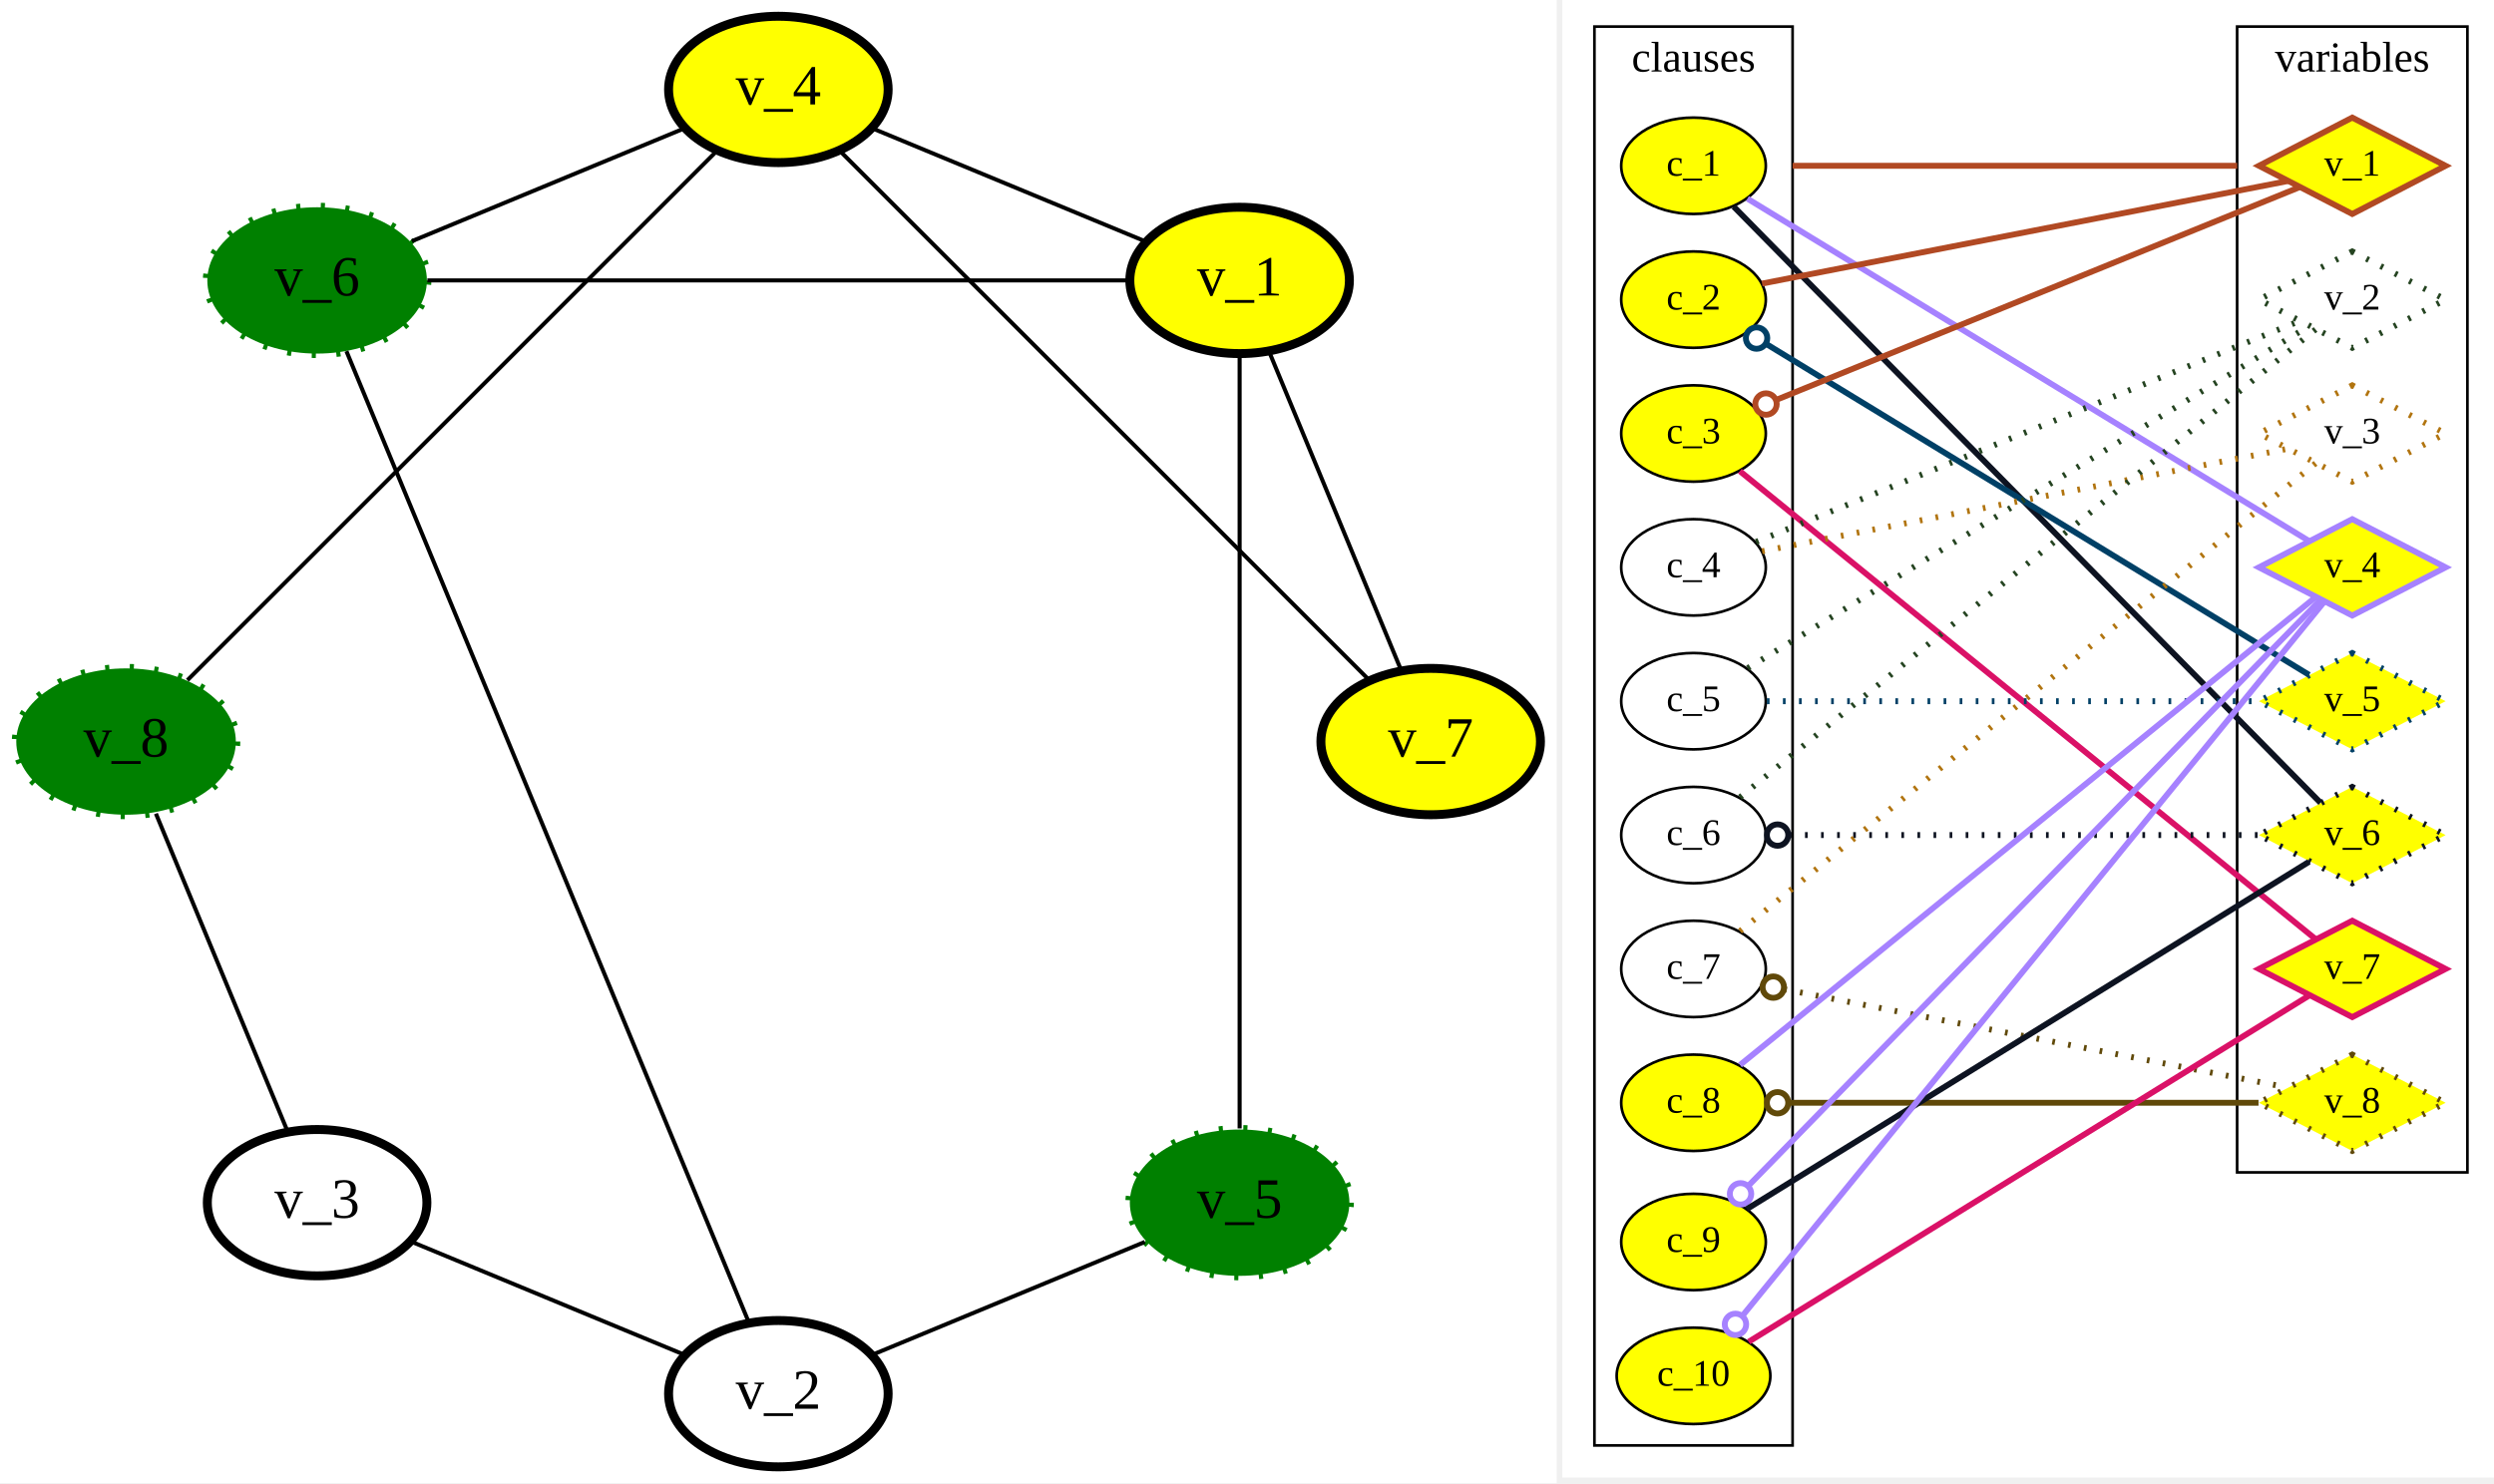
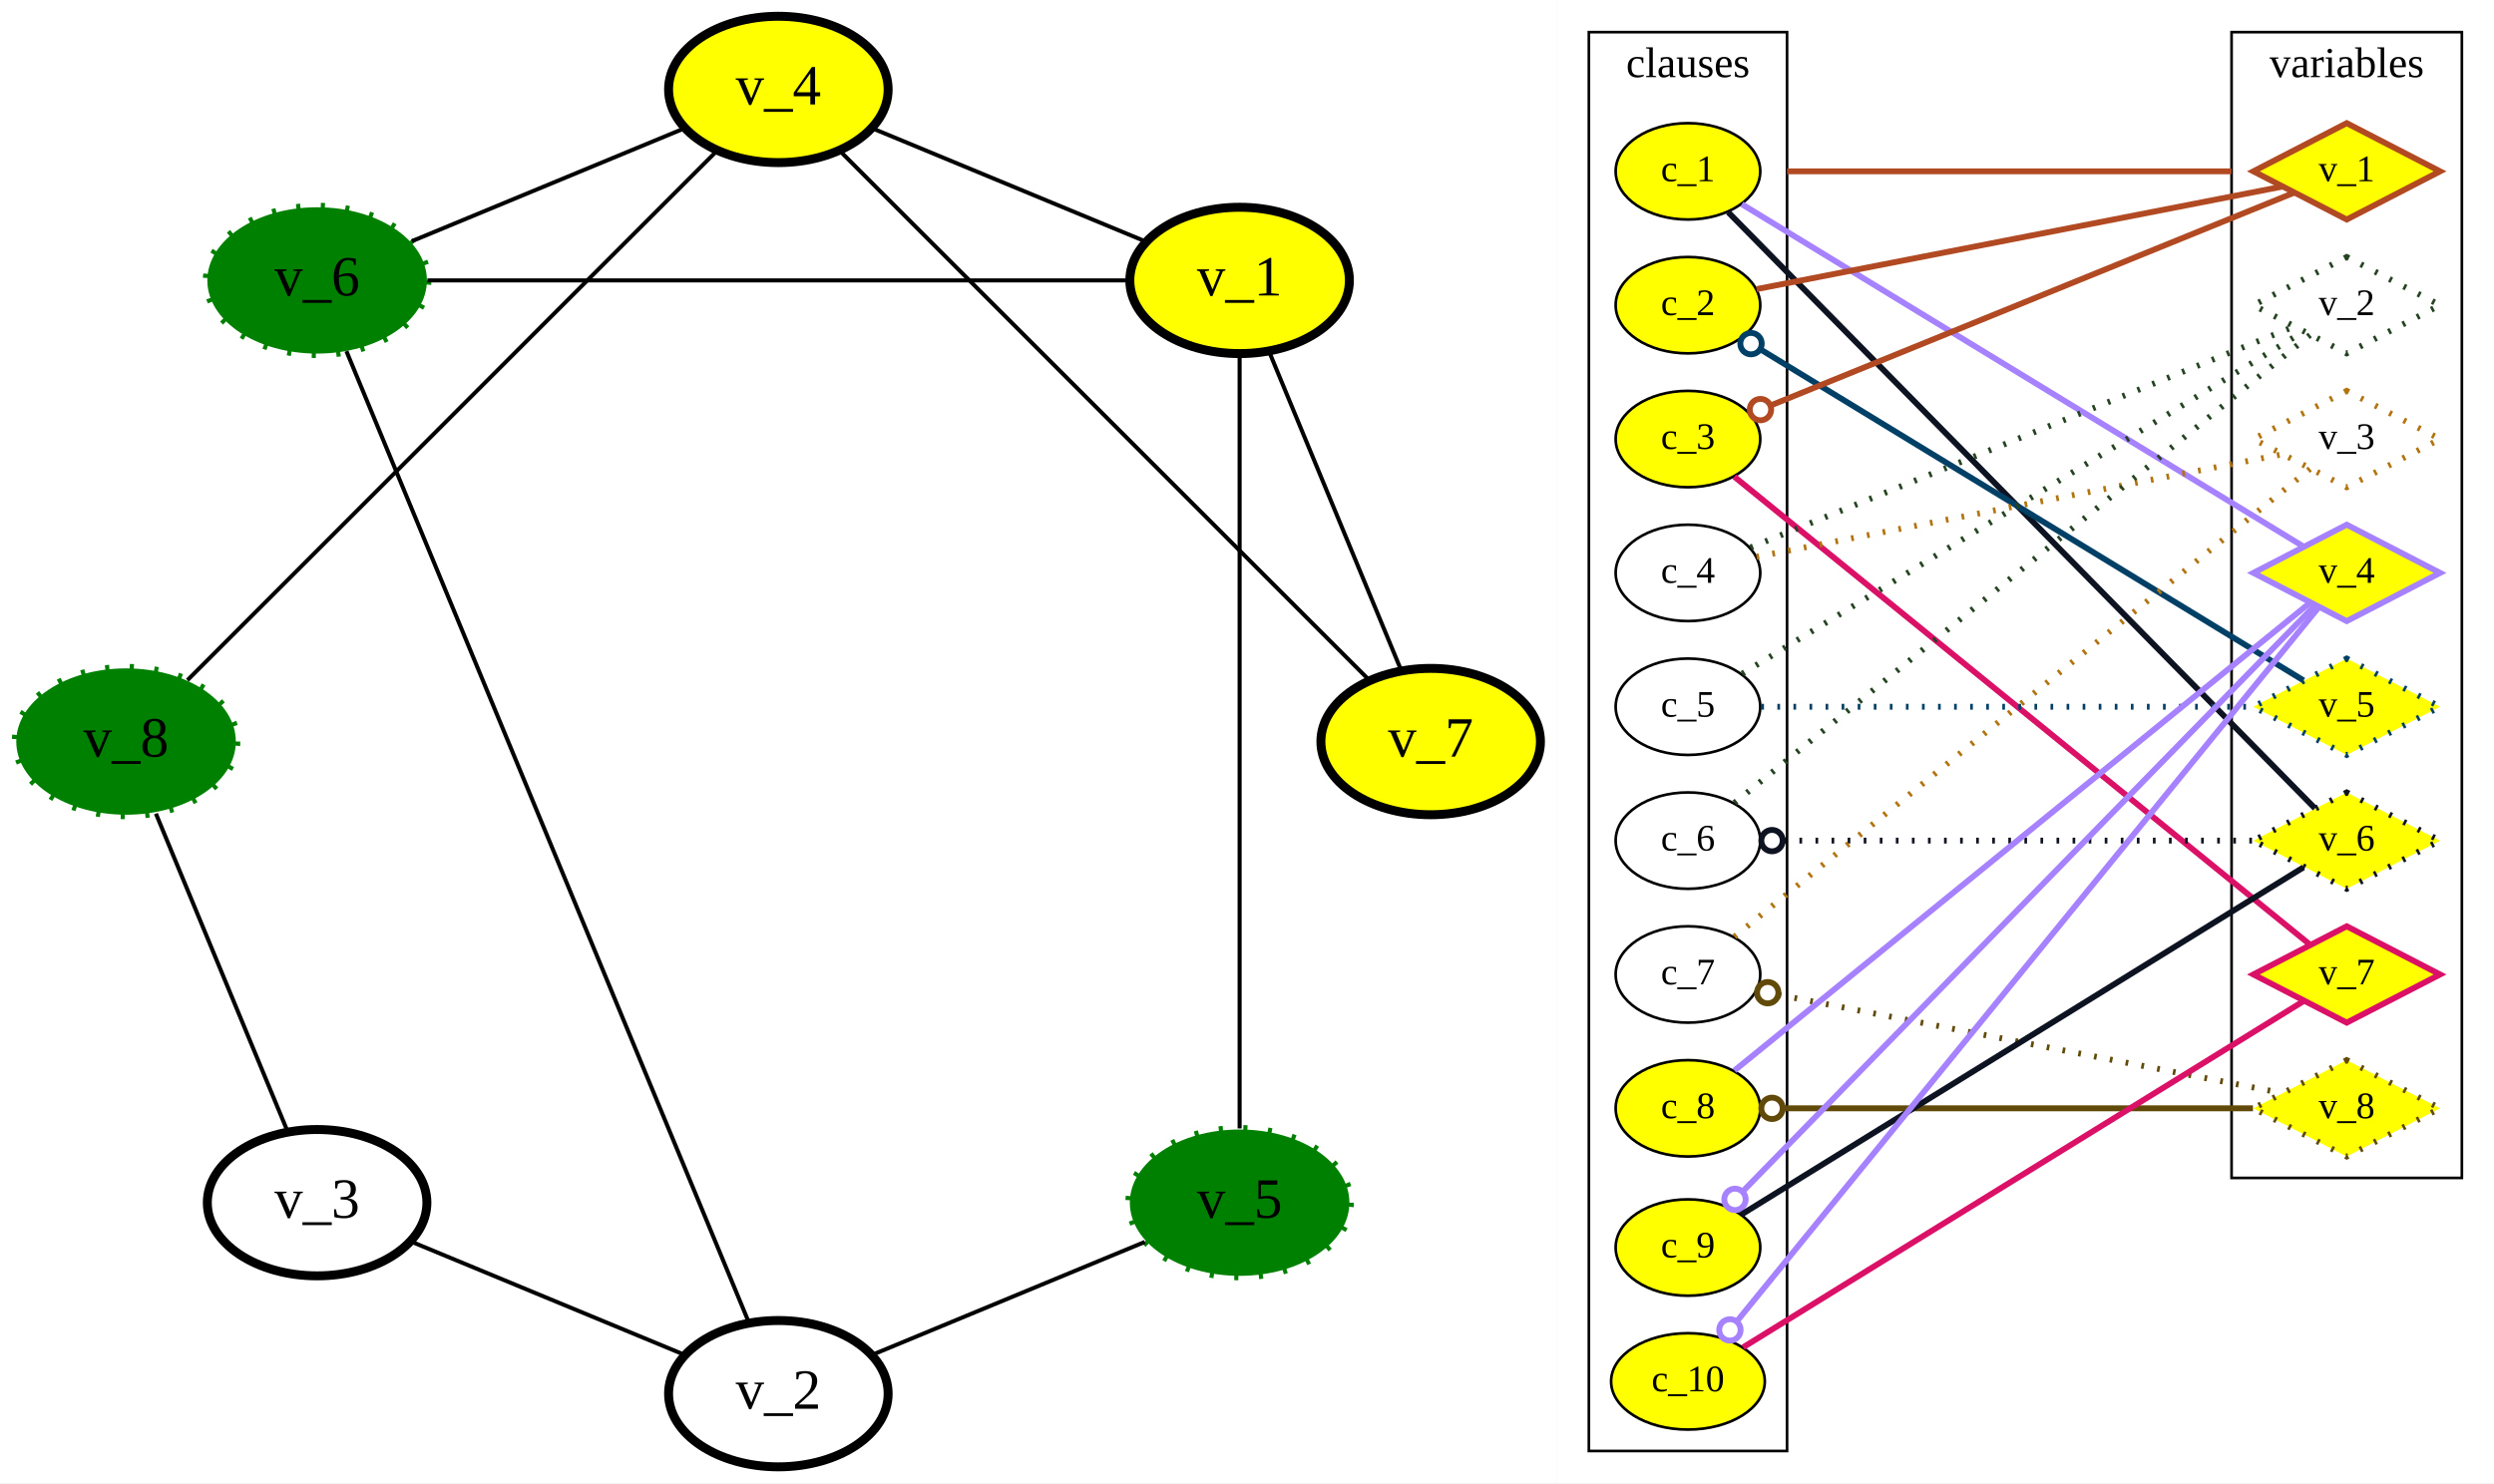
- <svg xmlns="http://www.w3.org/2000/svg" width="613.367pt" height="364.86pt" viewBox="0.00 0.00 613.367 364.86" preserveAspectRatio="xMinYMin">
+ <svg xmlns="http://www.w3.org/2000/svg" width="613.367pt" height="364.86pt" viewBox="0.0 0.0 613.367 364.86" preserveAspectRatio="xMinYMin">
  <g id="graph0" class="graph" transform="scale(1 1) rotate(0) translate(4 360.856)">
    <polygon fill="white" stroke="none" points="-4,4 -4,-360.856 378.856,-360.856 378.856,4 -4,4" />
    <g id="node1" class="node">
      <ellipse fill="yellow" stroke="black" stroke-width="2.2" cx="300.868" cy="-291.868" rx="27" ry="18" />
      <text text-anchor="middle" x="300.868" y="-288.168" font-family="Times New Roman,serif" font-size="14.00">v_1</text>
    </g>
    <g id="node2" class="node">
      <ellipse fill="yellow" stroke="black" stroke-width="2.2" cx="187.428" cy="-338.856" rx="27" ry="18" />
      <text text-anchor="middle" x="187.428" y="-335.156" font-family="Times New Roman,serif" font-size="14.00">v_4</text>
    </g>
    <g id="edge1" class="edge">
      <path fill="none" stroke="black" d="M277.912,-301.377C258.36,-309.475 230.393,-321.06 210.74,-329.2" />
    </g>
    <g id="node3" class="node">
      <ellipse fill="green" stroke="green" stroke-width="2.2" stroke-dasharray="1,5" cx="73.988" cy="-291.868" rx="27" ry="18" />
      <text text-anchor="middle" x="73.988" y="-288.168" font-family="Times New Roman,serif" font-size="14.00">v_6</text>
    </g>
    <g id="edge2" class="edge">
      <path fill="none" stroke="black" d="M273.501,-291.868C229.776,-291.868 144.662,-291.868 101.099,-291.868" />
    </g>
    <g id="node4" class="node">
      <ellipse fill="green" stroke="green" stroke-width="2.2" stroke-dasharray="1,5" cx="300.868" cy="-64.988" rx="27" ry="18" />
      <text text-anchor="middle" x="300.868" y="-61.288" font-family="Times New Roman,serif" font-size="14.00">v_5</text>
    </g>
    <g id="edge4" class="edge">
      <path fill="none" stroke="black" d="M300.868,-273.685C300.868,-231.204 300.868,-125.825 300.868,-83.258" />
    </g>
    <g id="node5" class="node">
      <ellipse fill="yellow" stroke="black" stroke-width="2.2" cx="347.856" cy="-178.428" rx="27" ry="18" />
      <text text-anchor="middle" x="347.856" y="-174.728" font-family="Times New Roman,serif" font-size="14.00">v_7</text>
    </g>
    <g id="edge5" class="edge">
      <path fill="none" stroke="black" d="M308.21,-274.143C317.037,-252.832 331.762,-217.285 340.566,-196.029" />
    </g>
    <g id="edge3" class="edge">
      <path fill="none" stroke="black" d="M164.472,-329.348C144.92,-321.249 116.953,-309.664 97.3,-301.524" />
    </g>
    <g id="edge11" class="edge">
      <path fill="none" stroke="black" d="M202.521,-323.764C233.097,-293.187 302.047,-224.238 332.687,-193.598" />
    </g>
    <g id="node6" class="node">
      <ellipse fill="none" stroke="black" stroke-width="2.2" cx="187.428" cy="-18" rx="27" ry="18" />
      <text text-anchor="middle" x="187.428" y="-14.3" font-family="Times New Roman,serif" font-size="14.00">v_2</text>
    </g>
    <g id="edge8" class="edge">
      <path fill="none" stroke="black" d="M180.159,-35.548C159.67,-85.014 101.612,-225.179 81.197,-274.466" />
    </g>
    <g id="edge7" class="edge">
      <path fill="none" stroke="black" d="M210.384,-27.509C229.936,-35.607 257.904,-47.192 277.557,-55.332" />
    </g>
    <g id="node7" class="node">
      <ellipse fill="none" stroke="black" stroke-width="2.2" cx="73.988" cy="-64.988" rx="27" ry="18" />
      <text text-anchor="middle" x="73.988" y="-61.288" font-family="Times New Roman,serif" font-size="14.00">v_3</text>
    </g>
    <g id="edge6" class="edge">
      <path fill="none" stroke="black" d="M164.472,-27.509C144.92,-35.607 116.953,-47.192 97.3,-55.332" />
    </g>
    <g id="node8" class="node">
      <ellipse fill="green" stroke="green" stroke-width="2.2" stroke-dasharray="1,5" cx="27" cy="-178.428" rx="27" ry="18" />
      <text text-anchor="middle" x="27" y="-174.728" font-family="Times New Roman,serif" font-size="14.00">v_8</text>
    </g>
    <g id="edge10" class="edge">
      <path fill="none" stroke="black" d="M42.093,-193.521C72.669,-224.097 141.618,-293.047 172.259,-323.687" />
    </g>
    <g id="edge9" class="edge">
      <path fill="none" stroke="black" d="M34.342,-160.703C43.169,-139.392 57.894,-103.845 66.698,-82.589" />
    </g>
  </g>
-   <g id="graph0" class="graph" transform="scale(1 1) rotate(0) translate(4 550) translate(382.86 -189.14) scale(0.6585921)">
+   <g id="graph0" class="graph" transform="translate(382.86 0) scale(0.6585921) scale(1 1) rotate(0) translate(4 550)">
    <polygon fill="white" stroke="transparent" points="-4,4 -4,-550 346,-550 346,4 -4,4" />
    <g id="clust1" class="cluster">
      <polygon fill="none" stroke="black" points="8,-8 8,-538 82,-538 82,-8 8,-8" />
      <text text-anchor="middle" x="45" y="-521.2" font-family="Times New Roman,serif" font-size="16.00">clauses</text>
    </g>
    <g id="clust2" class="cluster">
      <polygon fill="none" stroke="black" points="248,-110 248,-538 334,-538 334,-110 248,-110" />
      <text text-anchor="middle" x="291" y="-521.2" font-family="Times New Roman,serif" font-size="16.00">variables</text>
    </g>
    <g id="node1" class="node">
      <ellipse fill="yellow" stroke="black" cx="45" cy="-486" rx="27" ry="18" />
      <text text-anchor="middle" x="45" y="-482.3" font-family="Times New Roman,serif" font-size="14.00">c_1</text>
    </g>
    <g id="node2" class="node">
      <ellipse fill="yellow" stroke="black" cx="45" cy="-436" rx="27" ry="18" />
      <text text-anchor="middle" x="45" y="-432.3" font-family="Times New Roman,serif" font-size="14.00">c_2</text>
    </g>
    <g id="node11" class="node">
      <polygon fill="yellow" stroke="#b14923" stroke-width="2.2" points="291,-504 256.14,-486 291,-468 325.86,-486 291,-504" />
      <text text-anchor="middle" x="291" y="-482.3" font-family="Times New Roman,serif" font-size="14.00">v_1</text>
    </g>
    <g id="edge17" class="edge">
      <path fill="none" stroke="#b14923" stroke-width="2.2" d="M82,-486C137.33,-486 192.67,-486 248,-486" />
    </g>
    <g id="node14" class="node">
      <polygon fill="yellow" stroke="#a682ff" stroke-width="2.2" points="291,-354 256.14,-336 291,-318 325.86,-336 291,-354" />
      <text text-anchor="middle" x="291" y="-332.3" font-family="Times New Roman,serif" font-size="14.00">v_4</text>
    </g>
    <g id="edge18" class="edge">
      <path fill="none" stroke="#a682ff" stroke-width="2.2" d="M65.13,-473.72C112.75,-444.69 231.57,-372.24 274.88,-345.83" />
    </g>
    <g id="node16" class="node">
      <polygon fill="yellow" stroke="#0d1321" stroke-width="2.2" stroke-dasharray="1,5" points="291,-254 256.14,-236 291,-218 325.86,-236 291,-254" />
      <text text-anchor="middle" x="291" y="-232.3" font-family="Times New Roman,serif" font-size="14.00">v_6</text>
    </g>
    <g id="edge19" class="edge">
      <path fill="none" stroke="#0d1321" stroke-width="2.2" d="M60.02,-470.74C105.08,-424.94 238.54,-289.31 279.15,-248.05" />
    </g>
    <g id="node3" class="node">
      <ellipse fill="yellow" stroke="black" cx="45" cy="-386" rx="27" ry="18" />
      <text text-anchor="middle" x="45" y="-382.3" font-family="Times New Roman,serif" font-size="14.00">c_3</text>
    </g>
    <g id="edge20" class="edge">
      <path fill="none" stroke="#b14923" stroke-width="2.2" d="M70.6,-442C118.37,-451.32 220.42,-471.23 266.96,-480.31" />
    </g>
    <g id="node15" class="node">
      <polygon fill="yellow" stroke="#004066" stroke-width="2.2" stroke-dasharray="1,5" points="291,-304 256.14,-286 291,-268 325.86,-286 291,-304" />
      <text text-anchor="middle" x="291" y="-282.3" font-family="Times New Roman,serif" font-size="14.00">v_5</text>
    </g>
    <g id="edge21" class="edge">
      <path fill="none" stroke="#004066" stroke-width="2.2" d="M71.97,-419.56C123.27,-388.27 233.51,-321.05 274.88,-295.83" />
      <ellipse fill="none" stroke="#004066" stroke-width="2.2" cx="68.55" cy="-421.64" rx="4" ry="4" />
    </g>
    <g id="node4" class="node">
      <ellipse fill="white" stroke="black" cx="45" cy="-336" rx="27" ry="18" />
      <text text-anchor="middle" x="45" y="-332.3" font-family="Times New Roman,serif" font-size="14.00">c_4</text>
    </g>
    <g id="edge22" class="edge">
      <path fill="none" stroke="#b14923" stroke-width="2.2" d="M75.85,-398.54C127.14,-419.39 228.56,-460.62 271.28,-477.99" />
      <ellipse fill="none" stroke="#b14923" stroke-width="2.2" cx="72.07" cy="-397" rx="4" ry="4" />
    </g>
    <g id="node17" class="node">
      <polygon fill="yellow" stroke="#da1167" stroke-width="2.2" points="291,-204 256.14,-186 291,-168 325.86,-186 291,-204" />
      <text text-anchor="middle" x="291" y="-182.3" font-family="Times New Roman,serif" font-size="14.00">v_7</text>
    </g>
    <g id="edge23" class="edge">
      <path fill="none" stroke="#da1167" stroke-width="2.2" d="M62.3,-371.94C108.78,-334.15 235.68,-230.98 277.46,-197.01" />
    </g>
    <g id="node5" class="node">
      <ellipse fill="white" stroke="black" cx="45" cy="-286" rx="27" ry="18" />
      <text text-anchor="middle" x="45" y="-282.3" font-family="Times New Roman,serif" font-size="14.00">c_5</text>
    </g>
    <g id="node12" class="node">
      <polygon fill="none" stroke="#244320" stroke-width="2.2" stroke-dasharray="1,5" points="291,-454 256.14,-436 291,-418 325.86,-436 291,-454" />
      <text text-anchor="middle" x="291" y="-432.3" font-family="Times New Roman,serif" font-size="14.00">v_2</text>
    </g>
    <g id="edge24" class="edge">
      <path fill="none" stroke="#244320" stroke-width="2.2" stroke-dasharray="1,5" d="M68.36,-345.5C116.58,-365.1 226.36,-409.72 271.28,-427.99" />
    </g>
    <g id="node13" class="node">
      <polygon fill="none" stroke="#b1740f" stroke-width="2.2" stroke-dasharray="1,5" points="291,-404 256.14,-386 291,-368 325.86,-386 291,-404" />
      <text text-anchor="middle" x="291" y="-382.3" font-family="Times New Roman,serif" font-size="14.00">v_3</text>
    </g>
    <g id="edge25" class="edge">
      <path fill="none" stroke="#b1740f" stroke-width="2.2" stroke-dasharray="1,5" d="M70.6,-342C118.37,-351.32 220.42,-371.23 266.96,-380.31" />
    </g>
    <g id="node6" class="node">
      <ellipse fill="white" stroke="black" cx="45" cy="-236" rx="27" ry="18" />
      <text text-anchor="middle" x="45" y="-232.3" font-family="Times New Roman,serif" font-size="14.00">c_6</text>
    </g>
    <g id="edge26" class="edge">
      <path fill="none" stroke="#244320" stroke-width="2.2" stroke-dasharray="1,5" d="M65.25,-298.35C112.94,-327.43 231.57,-399.76 274.86,-426.16" />
    </g>
    <g id="edge27" class="edge">
      <path fill="none" stroke="#004066" stroke-width="2.2" stroke-dasharray="1,5" d="M72.39,-286C133.59,-286 194.79,-286 255.99,-286" />
    </g>
    <g id="node7" class="node">
      <ellipse fill="white" stroke="black" cx="45" cy="-186" rx="27" ry="18" />
      <text text-anchor="middle" x="45" y="-182.3" font-family="Times New Roman,serif" font-size="14.00">c_7</text>
    </g>
    <g id="edge28" class="edge">
      <path fill="none" stroke="#244320" stroke-width="2.2" stroke-dasharray="1,5" d="M62.36,-250.12C108.89,-287.94 235.62,-390.98 277.42,-424.96" />
    </g>
    <g id="edge29" class="edge">
      <path fill="none" stroke="#0d1321" stroke-width="2.2" stroke-dasharray="1,5" d="M80.63,-236C139.09,-236 197.54,-236 255.99,-236" />
      <ellipse fill="none" stroke="#0d1321" stroke-width="2.2" cx="76.39" cy="-236" rx="4" ry="4" />
    </g>
    <g id="node8" class="node">
      <ellipse fill="yellow" stroke="black" cx="45" cy="-136" rx="27" ry="18" />
      <text text-anchor="middle" x="45" y="-132.3" font-family="Times New Roman,serif" font-size="14.00">c_8</text>
    </g>
    <g id="edge30" class="edge">
      <path fill="none" stroke="#b1740f" stroke-width="2.2" stroke-dasharray="1,5" d="M62.36,-200.12C108.89,-237.94 235.62,-340.98 277.42,-374.96" />
    </g>
    <g id="node18" class="node">
      <polygon fill="yellow" stroke="#604909" stroke-width="2.2" stroke-dasharray="1,5" points="291,-154 256.14,-136 291,-118 325.86,-136 291,-154" />
      <text text-anchor="middle" x="291" y="-132.3" font-family="Times New Roman,serif" font-size="14.00">v_8</text>
    </g>
    <g id="edge31" class="edge">
      <path fill="none" stroke="#604909" stroke-width="2.2" stroke-dasharray="1,5" d="M78.87,-178.39C129.3,-168.55 222.92,-150.28 266.94,-141.69" />
      <ellipse fill="none" stroke="#604909" stroke-width="2.2" cx="74.79" cy="-179.19" rx="4" ry="4" />
    </g>
    <g id="node9" class="node">
      <ellipse fill="yellow" stroke="black" cx="45" cy="-84" rx="27" ry="18" />
      <text text-anchor="middle" x="45" y="-80.3" font-family="Times New Roman,serif" font-size="14.00">c_9</text>
    </g>
    <g id="edge32" class="edge">
      <path fill="none" stroke="#a682ff" stroke-width="2.2" d="M62.36,-150.12C108.89,-187.94 235.62,-290.98 277.42,-324.96" />
    </g>
    <g id="edge33" class="edge">
      <path fill="none" stroke="#604909" stroke-width="2.2" d="M80.63,-136C139.09,-136 197.54,-136 255.99,-136" />
      <ellipse fill="none" stroke="#604909" stroke-width="2.2" cx="76.39" cy="-136" rx="4" ry="4" />
    </g>
    <g id="node10" class="node">
      <ellipse fill="yellow" stroke="black" cx="45" cy="-34" rx="28.7" ry="18" />
      <text text-anchor="middle" x="45" y="-30.3" font-family="Times New Roman,serif" font-size="14.00">c_10</text>
    </g>
    <g id="edge34" class="edge">
      <path fill="none" stroke="#a682ff" stroke-width="2.2" d="M65.41,-104.91C114.89,-155.6 240.03,-283.79 279.13,-323.85" />
      <ellipse fill="none" stroke="#a682ff" stroke-width="2.2" cx="62.56" cy="-101.99" rx="4" ry="4" />
    </g>
    <g id="edge35" class="edge">
      <path fill="none" stroke="#0d1321" stroke-width="2.2" d="M64.9,-96.29C112.35,-125.62 231.46,-199.21 274.86,-226.03" />
    </g>
    <g id="edge36" class="edge">
      <path fill="none" stroke="#a682ff" stroke-width="2.2" d="M63.37,-56.56C111.9,-116.13 242.35,-276.28 280.43,-323.02" />
      <ellipse fill="none" stroke="#a682ff" stroke-width="2.2" cx="60.67" cy="-53.23" rx="4" ry="4" />
    </g>
    <g id="edge37" class="edge">
      <path fill="none" stroke="#da1167" stroke-width="2.2" d="M65.6,-46.73C113.53,-76.34 231.68,-149.34 274.86,-176.03" />
    </g>
  </g>
</svg>
